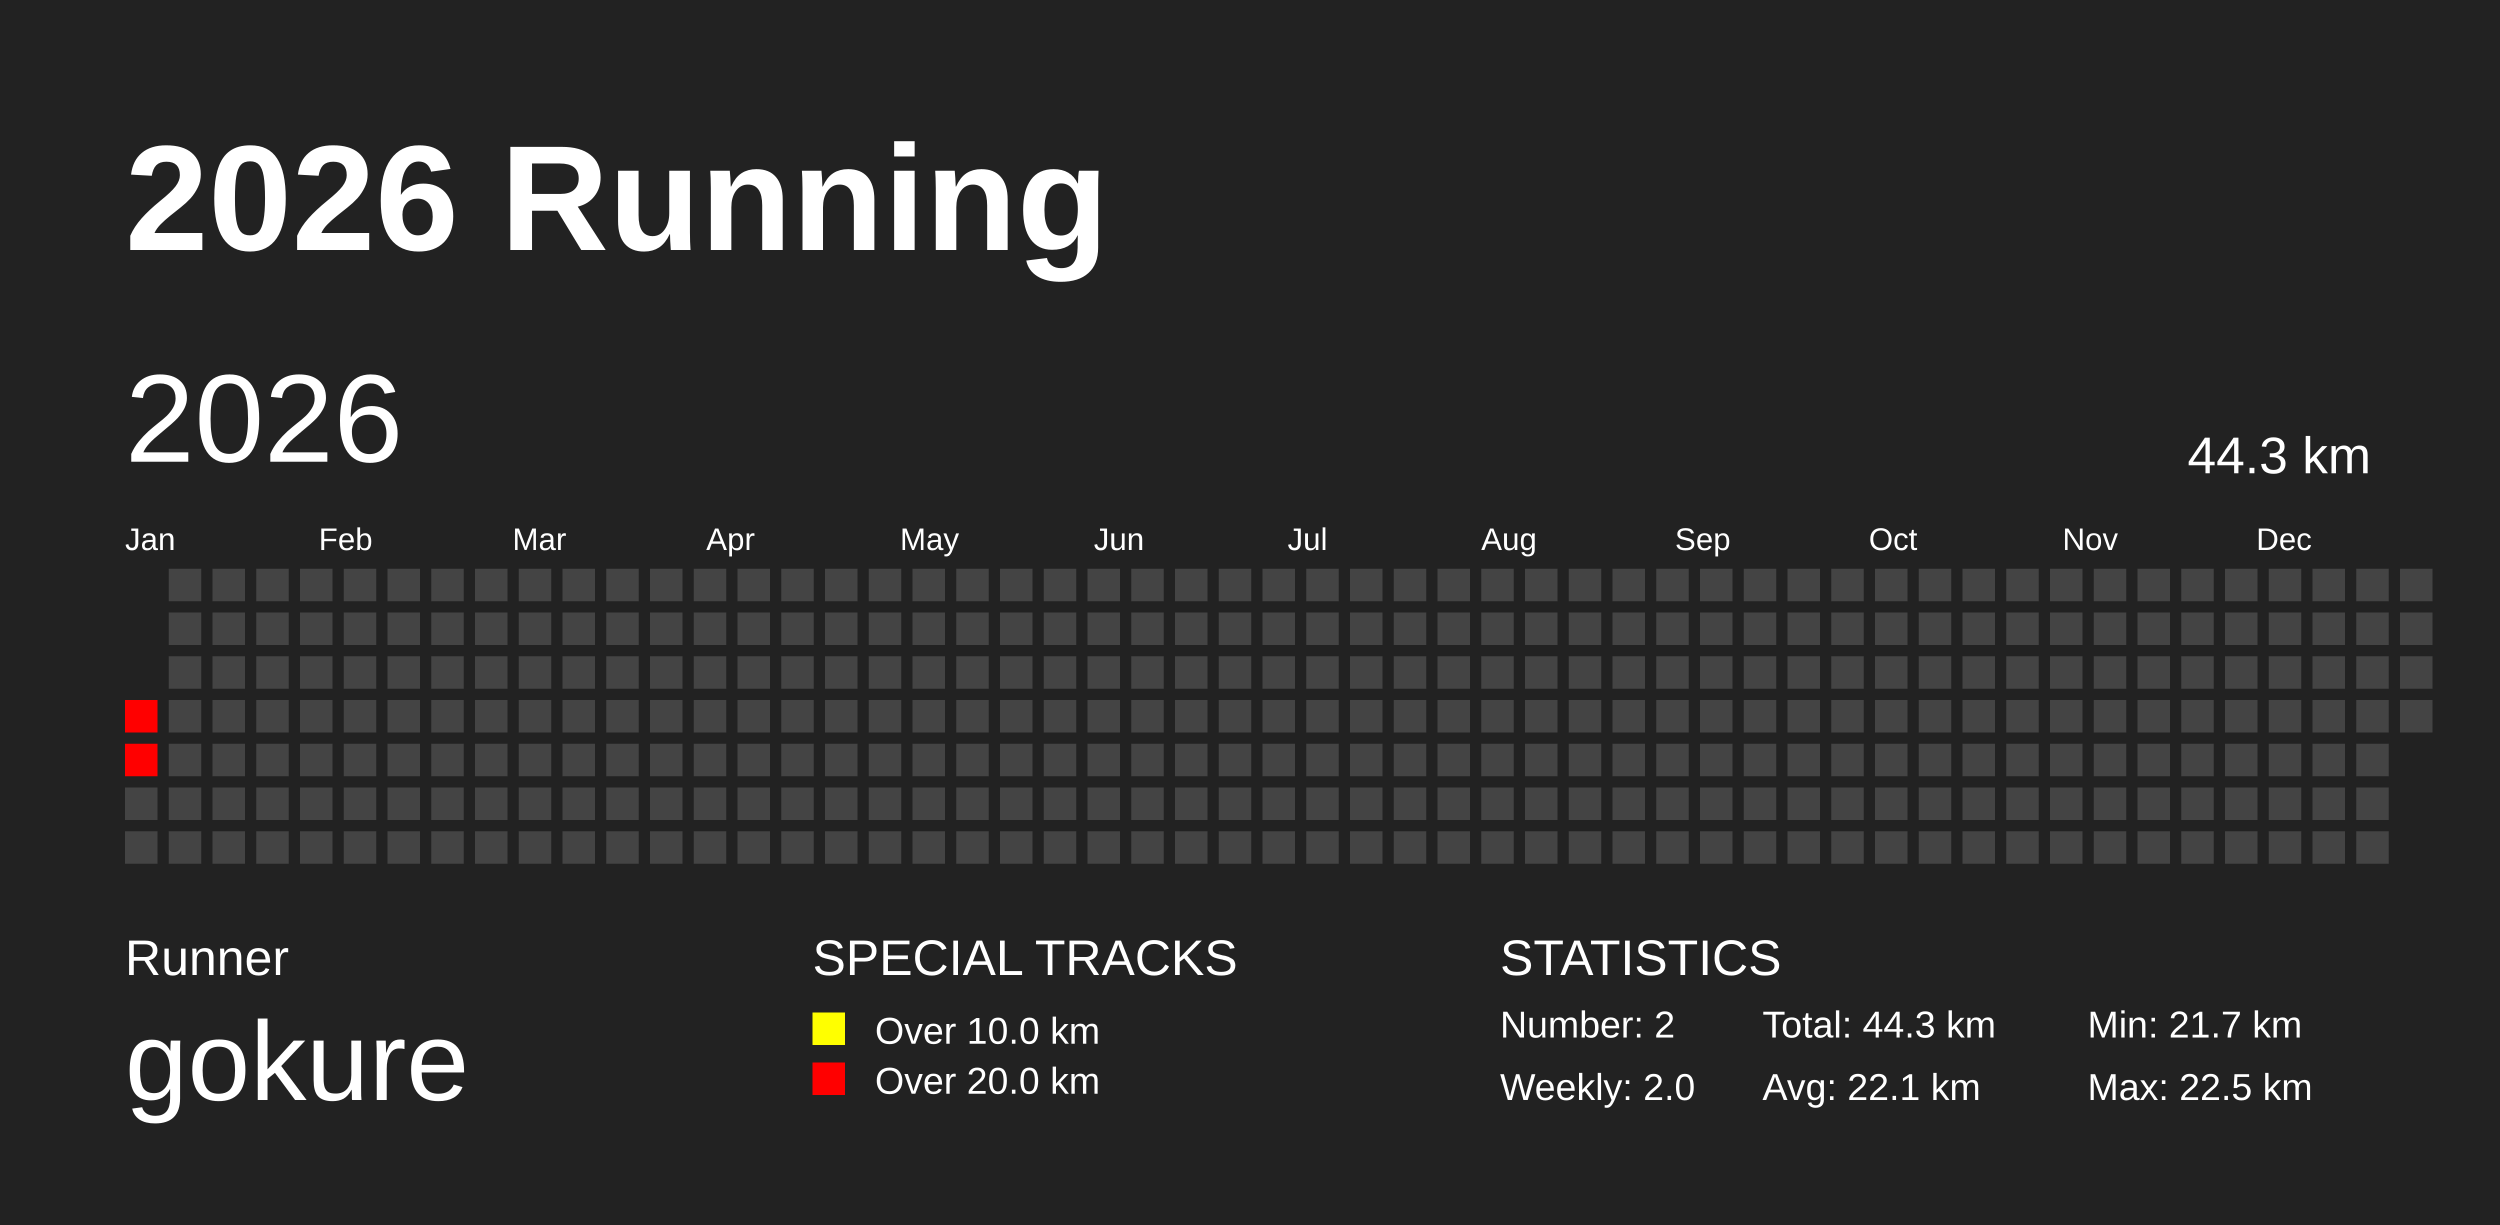
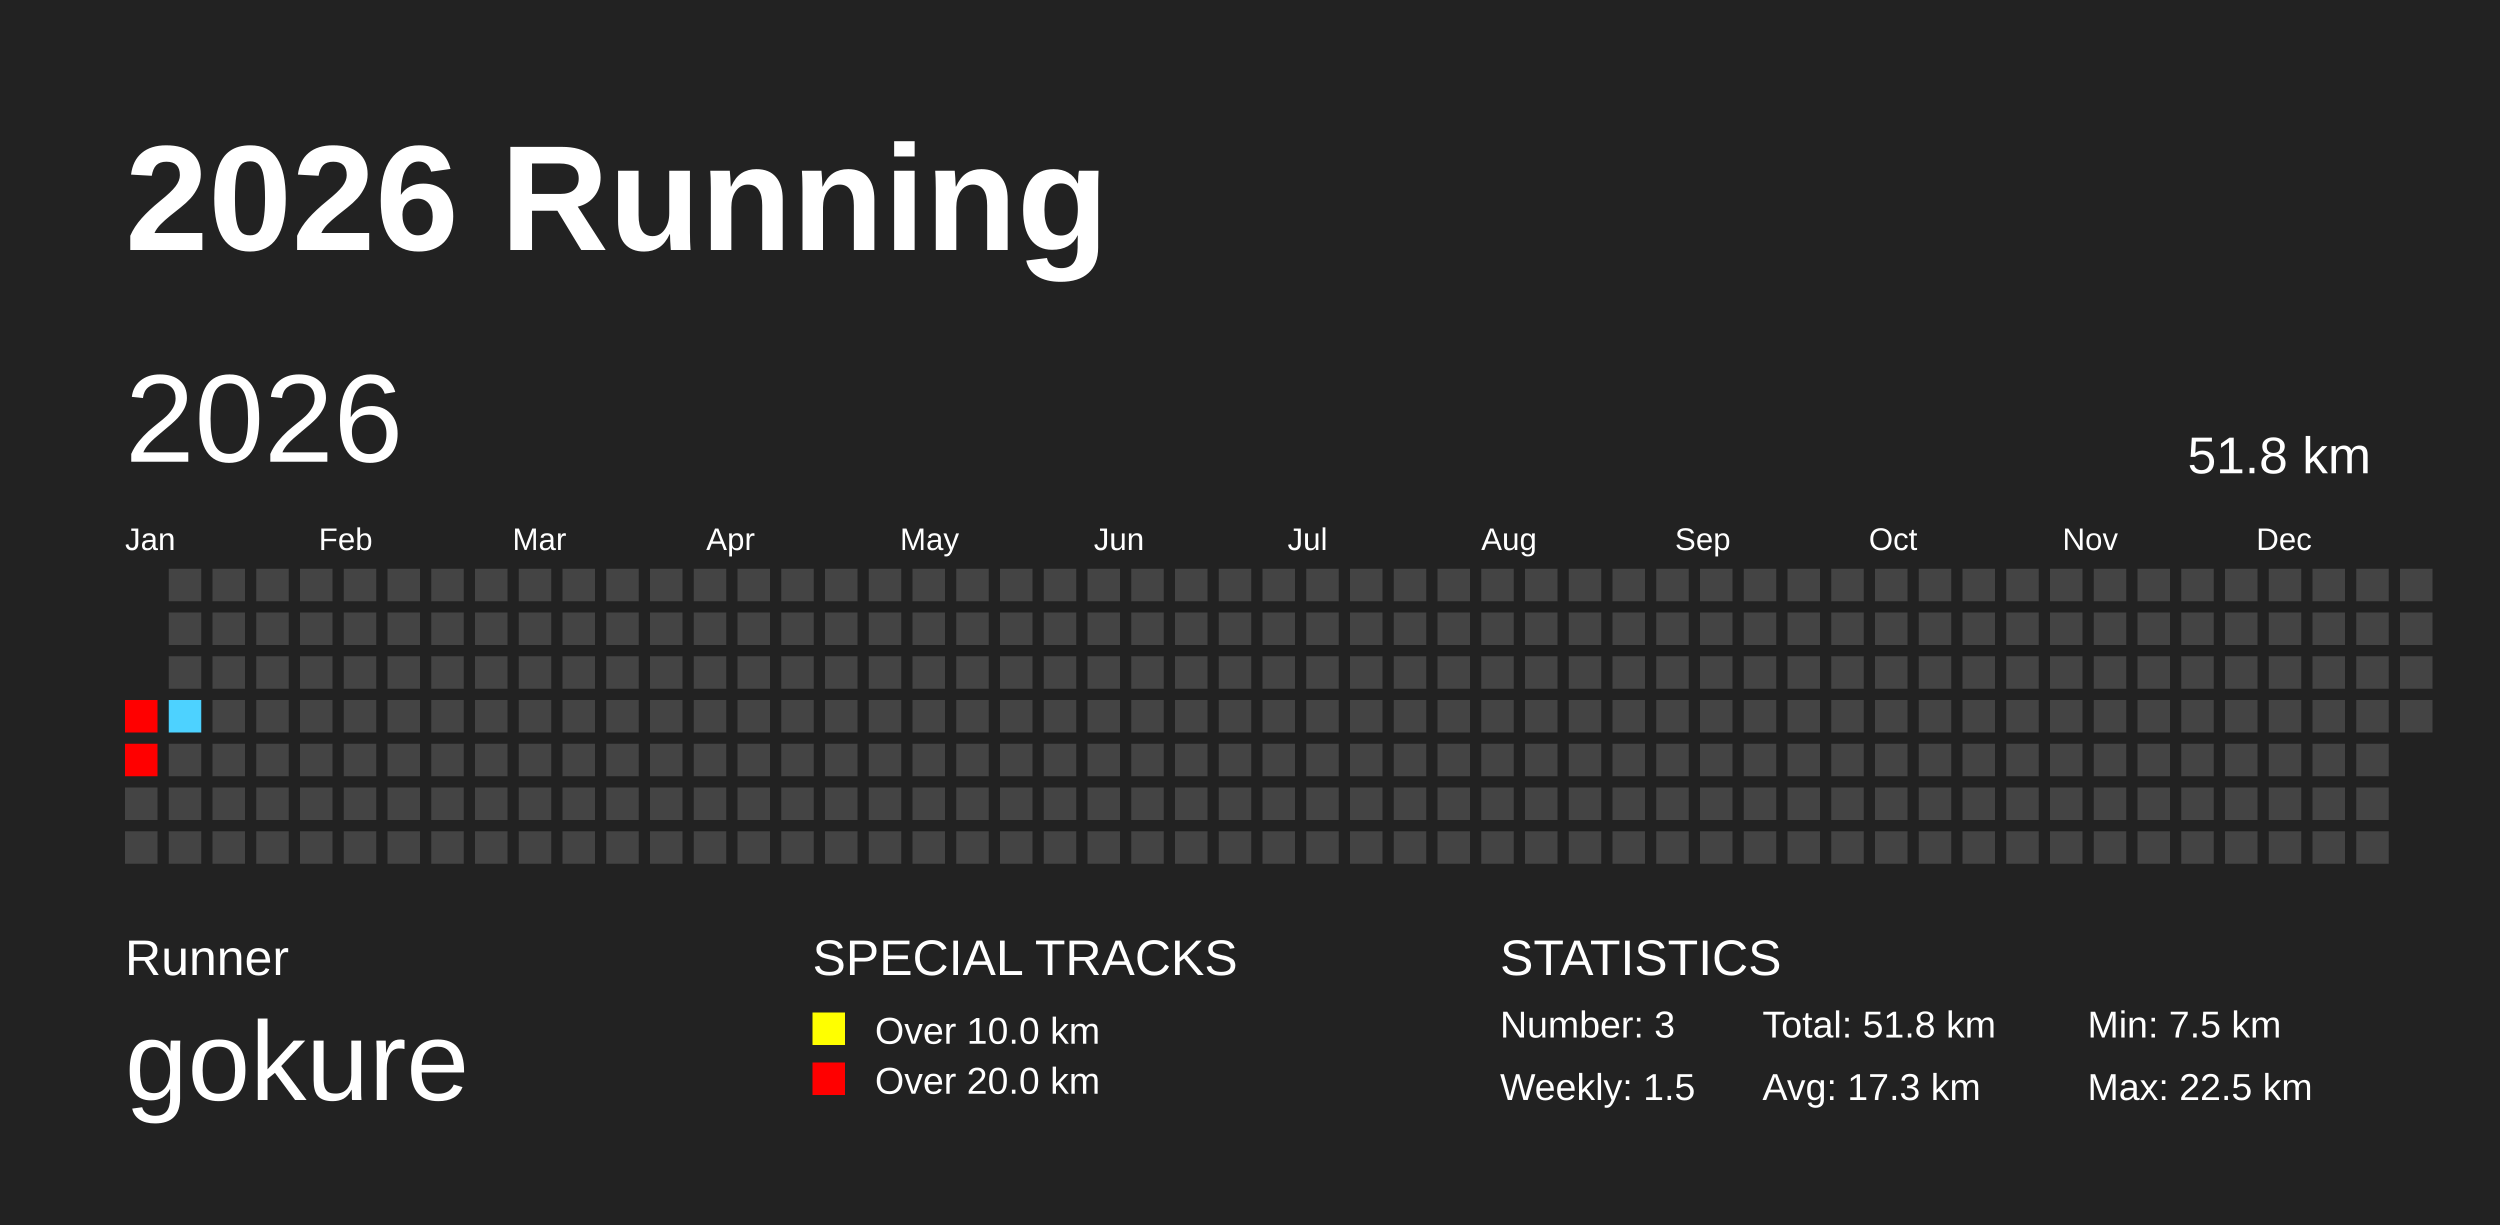
<svg xmlns="http://www.w3.org/2000/svg" baseProfile="full" height="98mm" version="1.1" viewBox="0,0,200,98" width="200mm">
  <defs />
  <rect fill="#222222" height="98" width="200" x="0" y="0" />
  <text fill="#FFFFFF" style="font-size:12px; font-family:Arial; font-weight:bold;" x="10" y="20">2026 Running</text>
  <text fill="#FFFFFF" style="font-size:4px; font-family:Arial" x="10" y="78">Runner</text>
  <text fill="#FFFFFF" style="font-size:9px; font-family:Arial" x="10" y="88">gokure</text>
  <text fill="#FFFFFF" style="font-size:4px; font-family:Arial" x="65" y="78">SPECIAL TRACKS</text>
  <rect fill="yellow" height="2.6" width="2.6" x="65" y="81" />
  <text fill="#FFFFFF" style="font-size:3px; font-family:Arial" x="70" y="83.5">Over 10.0 km</text>
  <rect fill="red" height="2.6" width="2.6" x="65" y="85" />
  <text fill="#FFFFFF" style="font-size:3px; font-family:Arial" x="70" y="87.5">Over 20.0 km</text>
  <text fill="#FFFFFF" style="font-size:4px; font-family:Arial" x="120" y="78">STATISTICS</text>
-   <text fill="#FFFFFF" style="font-size:3px; font-family:Arial" x="120" y="83">Number: 2</text>
-   <text fill="#FFFFFF" style="font-size:3px; font-family:Arial" x="120" y="88">Weekly: 2.0</text>
-   <text fill="#FFFFFF" style="font-size:3px; font-family:Arial" x="141" y="83">Total: 44.3 km</text>
-   <text fill="#FFFFFF" style="font-size:3px; font-family:Arial" x="141" y="88">Avg: 22.1 km</text>
-   <text fill="#FFFFFF" style="font-size:3px; font-family:Arial" x="167" y="83">Min: 21.7 km</text>
+   <text fill="#FFFFFF" style="font-size:3px; font-family:Arial" x="120" y="83">Number: 3</text>
+   <text fill="#FFFFFF" style="font-size:3px; font-family:Arial" x="120" y="88">Weekly: 1.5</text>
+   <text fill="#FFFFFF" style="font-size:3px; font-family:Arial" x="141" y="83">Total: 51.8 km</text>
+   <text fill="#FFFFFF" style="font-size:3px; font-family:Arial" x="141" y="88">Avg: 17.3 km</text>
+   <text fill="#FFFFFF" style="font-size:3px; font-family:Arial" x="167" y="83">Min: 7.5 km</text>
  <text fill="#FFFFFF" style="font-size:3px; font-family:Arial" x="167" y="88">Max: 22.5 km</text>
  <text dominant-baseline="hanging" fill="#FFFFFF" style="font-size:10.0px; font-family:Arial;" x="10" y="30">2026</text>
-   <text dominant-baseline="hanging" fill="#FFFFFF" style="font-size:4.125px; font-family:Arial;" x="175" y="35">44.3 km</text>
+   <text dominant-baseline="hanging" fill="#FFFFFF" style="font-size:4.125px; font-family:Arial;" x="175" y="35">51.8 km</text>
  <text fill="#FFFFFF" style="font-size:2.5px; font-family:Arial" x="10.0" y="44">Jan</text>
  <text fill="#FFFFFF" style="font-size:2.5px; font-family:Arial" x="25.5" y="44">Feb</text>
  <text fill="#FFFFFF" style="font-size:2.5px; font-family:Arial" x="41.0" y="44">Mar</text>
  <text fill="#FFFFFF" style="font-size:2.5px; font-family:Arial" x="56.5" y="44">Apr</text>
  <text fill="#FFFFFF" style="font-size:2.5px; font-family:Arial" x="72.0" y="44">May</text>
  <text fill="#FFFFFF" style="font-size:2.5px; font-family:Arial" x="87.5" y="44">Jun</text>
  <text fill="#FFFFFF" style="font-size:2.5px; font-family:Arial" x="103.0" y="44">Jul</text>
  <text fill="#FFFFFF" style="font-size:2.5px; font-family:Arial" x="118.5" y="44">Aug</text>
  <text fill="#FFFFFF" style="font-size:2.5px; font-family:Arial" x="134.0" y="44">Sep</text>
  <text fill="#FFFFFF" style="font-size:2.5px; font-family:Arial" x="149.5" y="44">Oct</text>
  <text fill="#FFFFFF" style="font-size:2.5px; font-family:Arial" x="165.0" y="44">Nov</text>
  <text fill="#FFFFFF" style="font-size:2.5px; font-family:Arial" x="180.5" y="44">Dec</text>
  <rect fill="red" height="2.6" width="2.6" x="10.0" y="56.0" />
  <rect fill="red" height="2.6" width="2.6" x="10.0" y="59.5" />
  <rect fill="#444444" height="2.6" width="2.6" x="10.0" y="63.0" />
  <rect fill="#444444" height="2.6" width="2.6" x="10.0" y="66.5" />
  <rect fill="#444444" height="2.6" width="2.6" x="13.5" y="45.5" />
  <rect fill="#444444" height="2.6" width="2.6" x="13.5" y="49.0" />
  <rect fill="#444444" height="2.6" width="2.6" x="13.5" y="52.5" />
-   <rect fill="#444444" height="2.6" width="2.6" x="13.5" y="56.0" />
+   <rect fill="#4dd2ff" height="2.6" width="2.6" x="13.5" y="56.0" />
  <rect fill="#444444" height="2.6" width="2.6" x="13.5" y="59.5" />
  <rect fill="#444444" height="2.6" width="2.6" x="13.5" y="63.0" />
  <rect fill="#444444" height="2.6" width="2.6" x="13.5" y="66.5" />
  <rect fill="#444444" height="2.6" width="2.6" x="17.0" y="45.5" />
  <rect fill="#444444" height="2.6" width="2.6" x="17.0" y="49.0" />
  <rect fill="#444444" height="2.6" width="2.6" x="17.0" y="52.5" />
  <rect fill="#444444" height="2.6" width="2.6" x="17.0" y="56.0" />
  <rect fill="#444444" height="2.6" width="2.6" x="17.0" y="59.5" />
  <rect fill="#444444" height="2.6" width="2.6" x="17.0" y="63.0" />
  <rect fill="#444444" height="2.6" width="2.6" x="17.0" y="66.5" />
  <rect fill="#444444" height="2.6" width="2.6" x="20.5" y="45.5" />
  <rect fill="#444444" height="2.6" width="2.6" x="20.5" y="49.0" />
  <rect fill="#444444" height="2.6" width="2.6" x="20.5" y="52.5" />
  <rect fill="#444444" height="2.6" width="2.6" x="20.5" y="56.0" />
  <rect fill="#444444" height="2.6" width="2.6" x="20.5" y="59.5" />
  <rect fill="#444444" height="2.6" width="2.6" x="20.5" y="63.0" />
  <rect fill="#444444" height="2.6" width="2.6" x="20.5" y="66.5" />
  <rect fill="#444444" height="2.6" width="2.6" x="24.0" y="45.5" />
  <rect fill="#444444" height="2.6" width="2.6" x="24.0" y="49.0" />
  <rect fill="#444444" height="2.6" width="2.6" x="24.0" y="52.5" />
  <rect fill="#444444" height="2.6" width="2.6" x="24.0" y="56.0" />
  <rect fill="#444444" height="2.6" width="2.6" x="24.0" y="59.5" />
  <rect fill="#444444" height="2.6" width="2.6" x="24.0" y="63.0" />
  <rect fill="#444444" height="2.6" width="2.6" x="24.0" y="66.5" />
  <rect fill="#444444" height="2.6" width="2.6" x="27.5" y="45.5" />
  <rect fill="#444444" height="2.6" width="2.6" x="27.5" y="49.0" />
  <rect fill="#444444" height="2.6" width="2.6" x="27.5" y="52.5" />
  <rect fill="#444444" height="2.6" width="2.6" x="27.5" y="56.0" />
  <rect fill="#444444" height="2.6" width="2.6" x="27.5" y="59.5" />
  <rect fill="#444444" height="2.6" width="2.6" x="27.5" y="63.0" />
  <rect fill="#444444" height="2.6" width="2.6" x="27.5" y="66.5" />
  <rect fill="#444444" height="2.6" width="2.6" x="31.0" y="45.5" />
  <rect fill="#444444" height="2.6" width="2.6" x="31.0" y="49.0" />
  <rect fill="#444444" height="2.6" width="2.6" x="31.0" y="52.5" />
  <rect fill="#444444" height="2.6" width="2.6" x="31.0" y="56.0" />
  <rect fill="#444444" height="2.6" width="2.6" x="31.0" y="59.5" />
  <rect fill="#444444" height="2.6" width="2.6" x="31.0" y="63.0" />
  <rect fill="#444444" height="2.6" width="2.6" x="31.0" y="66.5" />
  <rect fill="#444444" height="2.6" width="2.6" x="34.5" y="45.5" />
  <rect fill="#444444" height="2.6" width="2.6" x="34.5" y="49.0" />
  <rect fill="#444444" height="2.6" width="2.6" x="34.5" y="52.5" />
  <rect fill="#444444" height="2.6" width="2.6" x="34.5" y="56.0" />
  <rect fill="#444444" height="2.6" width="2.6" x="34.5" y="59.5" />
  <rect fill="#444444" height="2.6" width="2.6" x="34.5" y="63.0" />
  <rect fill="#444444" height="2.6" width="2.6" x="34.5" y="66.5" />
  <rect fill="#444444" height="2.6" width="2.6" x="38.0" y="45.5" />
  <rect fill="#444444" height="2.6" width="2.6" x="38.0" y="49.0" />
  <rect fill="#444444" height="2.6" width="2.6" x="38.0" y="52.5" />
  <rect fill="#444444" height="2.6" width="2.6" x="38.0" y="56.0" />
  <rect fill="#444444" height="2.6" width="2.6" x="38.0" y="59.5" />
  <rect fill="#444444" height="2.6" width="2.6" x="38.0" y="63.0" />
  <rect fill="#444444" height="2.6" width="2.6" x="38.0" y="66.5" />
  <rect fill="#444444" height="2.6" width="2.6" x="41.5" y="45.5" />
  <rect fill="#444444" height="2.6" width="2.6" x="41.5" y="49.0" />
  <rect fill="#444444" height="2.6" width="2.6" x="41.5" y="52.5" />
  <rect fill="#444444" height="2.6" width="2.6" x="41.5" y="56.0" />
  <rect fill="#444444" height="2.6" width="2.6" x="41.5" y="59.5" />
  <rect fill="#444444" height="2.6" width="2.6" x="41.5" y="63.0" />
  <rect fill="#444444" height="2.6" width="2.6" x="41.5" y="66.5" />
  <rect fill="#444444" height="2.6" width="2.6" x="45.0" y="45.5" />
  <rect fill="#444444" height="2.6" width="2.6" x="45.0" y="49.0" />
  <rect fill="#444444" height="2.6" width="2.6" x="45.0" y="52.5" />
  <rect fill="#444444" height="2.6" width="2.6" x="45.0" y="56.0" />
  <rect fill="#444444" height="2.6" width="2.6" x="45.0" y="59.5" />
  <rect fill="#444444" height="2.6" width="2.6" x="45.0" y="63.0" />
  <rect fill="#444444" height="2.6" width="2.6" x="45.0" y="66.5" />
  <rect fill="#444444" height="2.6" width="2.6" x="48.5" y="45.5" />
  <rect fill="#444444" height="2.6" width="2.6" x="48.5" y="49.0" />
  <rect fill="#444444" height="2.6" width="2.6" x="48.5" y="52.5" />
  <rect fill="#444444" height="2.6" width="2.6" x="48.5" y="56.0" />
  <rect fill="#444444" height="2.6" width="2.6" x="48.5" y="59.5" />
  <rect fill="#444444" height="2.6" width="2.6" x="48.5" y="63.0" />
  <rect fill="#444444" height="2.6" width="2.6" x="48.5" y="66.5" />
  <rect fill="#444444" height="2.6" width="2.6" x="52.0" y="45.5" />
  <rect fill="#444444" height="2.6" width="2.6" x="52.0" y="49.0" />
  <rect fill="#444444" height="2.6" width="2.6" x="52.0" y="52.5" />
  <rect fill="#444444" height="2.6" width="2.6" x="52.0" y="56.0" />
  <rect fill="#444444" height="2.6" width="2.6" x="52.0" y="59.5" />
  <rect fill="#444444" height="2.6" width="2.6" x="52.0" y="63.0" />
  <rect fill="#444444" height="2.6" width="2.6" x="52.0" y="66.5" />
  <rect fill="#444444" height="2.6" width="2.6" x="55.5" y="45.5" />
  <rect fill="#444444" height="2.6" width="2.6" x="55.5" y="49.0" />
  <rect fill="#444444" height="2.6" width="2.6" x="55.5" y="52.5" />
  <rect fill="#444444" height="2.6" width="2.6" x="55.5" y="56.0" />
  <rect fill="#444444" height="2.6" width="2.6" x="55.5" y="59.5" />
  <rect fill="#444444" height="2.6" width="2.6" x="55.5" y="63.0" />
  <rect fill="#444444" height="2.6" width="2.6" x="55.5" y="66.5" />
  <rect fill="#444444" height="2.6" width="2.6" x="59.0" y="45.5" />
  <rect fill="#444444" height="2.6" width="2.6" x="59.0" y="49.0" />
  <rect fill="#444444" height="2.6" width="2.6" x="59.0" y="52.5" />
  <rect fill="#444444" height="2.6" width="2.6" x="59.0" y="56.0" />
  <rect fill="#444444" height="2.6" width="2.6" x="59.0" y="59.5" />
  <rect fill="#444444" height="2.6" width="2.6" x="59.0" y="63.0" />
  <rect fill="#444444" height="2.6" width="2.6" x="59.0" y="66.5" />
  <rect fill="#444444" height="2.6" width="2.6" x="62.5" y="45.5" />
  <rect fill="#444444" height="2.6" width="2.6" x="62.5" y="49.0" />
  <rect fill="#444444" height="2.6" width="2.6" x="62.5" y="52.5" />
  <rect fill="#444444" height="2.6" width="2.6" x="62.5" y="56.0" />
  <rect fill="#444444" height="2.6" width="2.6" x="62.5" y="59.5" />
  <rect fill="#444444" height="2.6" width="2.6" x="62.5" y="63.0" />
  <rect fill="#444444" height="2.6" width="2.6" x="62.5" y="66.5" />
  <rect fill="#444444" height="2.6" width="2.6" x="66.0" y="45.5" />
  <rect fill="#444444" height="2.6" width="2.6" x="66.0" y="49.0" />
  <rect fill="#444444" height="2.6" width="2.6" x="66.0" y="52.5" />
  <rect fill="#444444" height="2.6" width="2.6" x="66.0" y="56.0" />
  <rect fill="#444444" height="2.6" width="2.6" x="66.0" y="59.5" />
  <rect fill="#444444" height="2.6" width="2.6" x="66.0" y="63.0" />
  <rect fill="#444444" height="2.6" width="2.6" x="66.0" y="66.5" />
  <rect fill="#444444" height="2.6" width="2.6" x="69.5" y="45.5" />
  <rect fill="#444444" height="2.6" width="2.6" x="69.5" y="49.0" />
  <rect fill="#444444" height="2.6" width="2.6" x="69.5" y="52.5" />
  <rect fill="#444444" height="2.6" width="2.6" x="69.5" y="56.0" />
  <rect fill="#444444" height="2.6" width="2.6" x="69.5" y="59.5" />
  <rect fill="#444444" height="2.6" width="2.6" x="69.5" y="63.0" />
  <rect fill="#444444" height="2.6" width="2.6" x="69.5" y="66.5" />
  <rect fill="#444444" height="2.6" width="2.6" x="73.0" y="45.5" />
  <rect fill="#444444" height="2.6" width="2.6" x="73.0" y="49.0" />
  <rect fill="#444444" height="2.6" width="2.6" x="73.0" y="52.5" />
  <rect fill="#444444" height="2.6" width="2.6" x="73.0" y="56.0" />
  <rect fill="#444444" height="2.6" width="2.6" x="73.0" y="59.5" />
  <rect fill="#444444" height="2.6" width="2.6" x="73.0" y="63.0" />
  <rect fill="#444444" height="2.6" width="2.6" x="73.0" y="66.5" />
  <rect fill="#444444" height="2.6" width="2.6" x="76.5" y="45.5" />
  <rect fill="#444444" height="2.6" width="2.6" x="76.5" y="49.0" />
  <rect fill="#444444" height="2.6" width="2.6" x="76.5" y="52.5" />
  <rect fill="#444444" height="2.6" width="2.6" x="76.5" y="56.0" />
  <rect fill="#444444" height="2.6" width="2.6" x="76.5" y="59.5" />
  <rect fill="#444444" height="2.6" width="2.6" x="76.5" y="63.0" />
  <rect fill="#444444" height="2.6" width="2.6" x="76.5" y="66.5" />
  <rect fill="#444444" height="2.6" width="2.6" x="80.0" y="45.5" />
  <rect fill="#444444" height="2.6" width="2.6" x="80.0" y="49.0" />
  <rect fill="#444444" height="2.6" width="2.6" x="80.0" y="52.5" />
  <rect fill="#444444" height="2.6" width="2.6" x="80.0" y="56.0" />
  <rect fill="#444444" height="2.6" width="2.6" x="80.0" y="59.5" />
  <rect fill="#444444" height="2.6" width="2.6" x="80.0" y="63.0" />
  <rect fill="#444444" height="2.6" width="2.6" x="80.0" y="66.5" />
  <rect fill="#444444" height="2.6" width="2.6" x="83.5" y="45.5" />
  <rect fill="#444444" height="2.6" width="2.6" x="83.5" y="49.0" />
  <rect fill="#444444" height="2.6" width="2.6" x="83.5" y="52.5" />
  <rect fill="#444444" height="2.6" width="2.6" x="83.5" y="56.0" />
  <rect fill="#444444" height="2.6" width="2.6" x="83.5" y="59.5" />
  <rect fill="#444444" height="2.6" width="2.6" x="83.5" y="63.0" />
  <rect fill="#444444" height="2.6" width="2.6" x="83.5" y="66.5" />
  <rect fill="#444444" height="2.6" width="2.6" x="87.0" y="45.5" />
  <rect fill="#444444" height="2.6" width="2.6" x="87.0" y="49.0" />
  <rect fill="#444444" height="2.6" width="2.6" x="87.0" y="52.5" />
  <rect fill="#444444" height="2.6" width="2.6" x="87.0" y="56.0" />
  <rect fill="#444444" height="2.6" width="2.6" x="87.0" y="59.5" />
  <rect fill="#444444" height="2.6" width="2.6" x="87.0" y="63.0" />
  <rect fill="#444444" height="2.6" width="2.6" x="87.0" y="66.5" />
  <rect fill="#444444" height="2.6" width="2.6" x="90.5" y="45.5" />
  <rect fill="#444444" height="2.6" width="2.6" x="90.5" y="49.0" />
  <rect fill="#444444" height="2.6" width="2.6" x="90.5" y="52.5" />
  <rect fill="#444444" height="2.6" width="2.6" x="90.5" y="56.0" />
  <rect fill="#444444" height="2.6" width="2.6" x="90.5" y="59.5" />
  <rect fill="#444444" height="2.6" width="2.6" x="90.5" y="63.0" />
  <rect fill="#444444" height="2.6" width="2.6" x="90.5" y="66.5" />
  <rect fill="#444444" height="2.6" width="2.6" x="94.0" y="45.5" />
  <rect fill="#444444" height="2.6" width="2.6" x="94.0" y="49.0" />
  <rect fill="#444444" height="2.6" width="2.6" x="94.0" y="52.5" />
  <rect fill="#444444" height="2.6" width="2.6" x="94.0" y="56.0" />
  <rect fill="#444444" height="2.6" width="2.6" x="94.0" y="59.5" />
  <rect fill="#444444" height="2.6" width="2.6" x="94.0" y="63.0" />
  <rect fill="#444444" height="2.6" width="2.6" x="94.0" y="66.5" />
  <rect fill="#444444" height="2.6" width="2.6" x="97.5" y="45.5" />
  <rect fill="#444444" height="2.6" width="2.6" x="97.5" y="49.0" />
  <rect fill="#444444" height="2.6" width="2.6" x="97.5" y="52.5" />
  <rect fill="#444444" height="2.6" width="2.6" x="97.5" y="56.0" />
  <rect fill="#444444" height="2.6" width="2.6" x="97.5" y="59.5" />
  <rect fill="#444444" height="2.6" width="2.6" x="97.5" y="63.0" />
  <rect fill="#444444" height="2.6" width="2.6" x="97.5" y="66.5" />
  <rect fill="#444444" height="2.6" width="2.6" x="101.0" y="45.5" />
  <rect fill="#444444" height="2.6" width="2.6" x="101.0" y="49.0" />
  <rect fill="#444444" height="2.6" width="2.6" x="101.0" y="52.5" />
  <rect fill="#444444" height="2.6" width="2.6" x="101.0" y="56.0" />
  <rect fill="#444444" height="2.6" width="2.6" x="101.0" y="59.5" />
  <rect fill="#444444" height="2.6" width="2.6" x="101.0" y="63.0" />
  <rect fill="#444444" height="2.6" width="2.6" x="101.0" y="66.5" />
  <rect fill="#444444" height="2.6" width="2.6" x="104.5" y="45.5" />
  <rect fill="#444444" height="2.6" width="2.6" x="104.5" y="49.0" />
  <rect fill="#444444" height="2.6" width="2.6" x="104.5" y="52.5" />
  <rect fill="#444444" height="2.6" width="2.6" x="104.5" y="56.0" />
  <rect fill="#444444" height="2.6" width="2.6" x="104.5" y="59.5" />
  <rect fill="#444444" height="2.6" width="2.6" x="104.5" y="63.0" />
  <rect fill="#444444" height="2.6" width="2.6" x="104.5" y="66.5" />
  <rect fill="#444444" height="2.6" width="2.6" x="108.0" y="45.5" />
  <rect fill="#444444" height="2.6" width="2.6" x="108.0" y="49.0" />
  <rect fill="#444444" height="2.6" width="2.6" x="108.0" y="52.5" />
  <rect fill="#444444" height="2.6" width="2.6" x="108.0" y="56.0" />
  <rect fill="#444444" height="2.6" width="2.6" x="108.0" y="59.5" />
  <rect fill="#444444" height="2.6" width="2.6" x="108.0" y="63.0" />
  <rect fill="#444444" height="2.6" width="2.6" x="108.0" y="66.5" />
  <rect fill="#444444" height="2.6" width="2.6" x="111.5" y="45.5" />
  <rect fill="#444444" height="2.6" width="2.6" x="111.5" y="49.0" />
  <rect fill="#444444" height="2.6" width="2.6" x="111.5" y="52.5" />
  <rect fill="#444444" height="2.6" width="2.6" x="111.5" y="56.0" />
  <rect fill="#444444" height="2.6" width="2.6" x="111.5" y="59.5" />
  <rect fill="#444444" height="2.6" width="2.6" x="111.5" y="63.0" />
  <rect fill="#444444" height="2.6" width="2.6" x="111.5" y="66.5" />
  <rect fill="#444444" height="2.6" width="2.6" x="115.0" y="45.5" />
  <rect fill="#444444" height="2.6" width="2.6" x="115.0" y="49.0" />
  <rect fill="#444444" height="2.6" width="2.6" x="115.0" y="52.5" />
  <rect fill="#444444" height="2.6" width="2.6" x="115.0" y="56.0" />
  <rect fill="#444444" height="2.6" width="2.6" x="115.0" y="59.5" />
  <rect fill="#444444" height="2.6" width="2.6" x="115.0" y="63.0" />
  <rect fill="#444444" height="2.6" width="2.6" x="115.0" y="66.5" />
  <rect fill="#444444" height="2.6" width="2.6" x="118.5" y="45.5" />
  <rect fill="#444444" height="2.6" width="2.6" x="118.5" y="49.0" />
  <rect fill="#444444" height="2.6" width="2.6" x="118.5" y="52.5" />
  <rect fill="#444444" height="2.6" width="2.6" x="118.5" y="56.0" />
  <rect fill="#444444" height="2.6" width="2.6" x="118.5" y="59.5" />
  <rect fill="#444444" height="2.6" width="2.6" x="118.5" y="63.0" />
  <rect fill="#444444" height="2.6" width="2.6" x="118.5" y="66.5" />
  <rect fill="#444444" height="2.6" width="2.6" x="122.0" y="45.5" />
  <rect fill="#444444" height="2.6" width="2.6" x="122.0" y="49.0" />
  <rect fill="#444444" height="2.6" width="2.6" x="122.0" y="52.5" />
  <rect fill="#444444" height="2.6" width="2.6" x="122.0" y="56.0" />
  <rect fill="#444444" height="2.6" width="2.6" x="122.0" y="59.5" />
  <rect fill="#444444" height="2.6" width="2.6" x="122.0" y="63.0" />
  <rect fill="#444444" height="2.6" width="2.6" x="122.0" y="66.5" />
  <rect fill="#444444" height="2.6" width="2.6" x="125.5" y="45.5" />
  <rect fill="#444444" height="2.6" width="2.6" x="125.5" y="49.0" />
  <rect fill="#444444" height="2.6" width="2.6" x="125.5" y="52.5" />
  <rect fill="#444444" height="2.6" width="2.6" x="125.5" y="56.0" />
  <rect fill="#444444" height="2.6" width="2.6" x="125.5" y="59.5" />
  <rect fill="#444444" height="2.6" width="2.6" x="125.5" y="63.0" />
  <rect fill="#444444" height="2.6" width="2.6" x="125.5" y="66.5" />
  <rect fill="#444444" height="2.6" width="2.6" x="129.0" y="45.5" />
  <rect fill="#444444" height="2.6" width="2.6" x="129.0" y="49.0" />
  <rect fill="#444444" height="2.6" width="2.6" x="129.0" y="52.5" />
  <rect fill="#444444" height="2.6" width="2.6" x="129.0" y="56.0" />
  <rect fill="#444444" height="2.6" width="2.6" x="129.0" y="59.5" />
  <rect fill="#444444" height="2.6" width="2.6" x="129.0" y="63.0" />
  <rect fill="#444444" height="2.6" width="2.6" x="129.0" y="66.5" />
  <rect fill="#444444" height="2.6" width="2.6" x="132.5" y="45.5" />
  <rect fill="#444444" height="2.6" width="2.6" x="132.5" y="49.0" />
  <rect fill="#444444" height="2.6" width="2.6" x="132.5" y="52.5" />
  <rect fill="#444444" height="2.6" width="2.6" x="132.5" y="56.0" />
  <rect fill="#444444" height="2.6" width="2.6" x="132.5" y="59.5" />
  <rect fill="#444444" height="2.6" width="2.6" x="132.5" y="63.0" />
  <rect fill="#444444" height="2.6" width="2.6" x="132.5" y="66.5" />
  <rect fill="#444444" height="2.6" width="2.6" x="136.0" y="45.5" />
  <rect fill="#444444" height="2.6" width="2.6" x="136.0" y="49.0" />
  <rect fill="#444444" height="2.6" width="2.6" x="136.0" y="52.5" />
  <rect fill="#444444" height="2.6" width="2.6" x="136.0" y="56.0" />
  <rect fill="#444444" height="2.6" width="2.6" x="136.0" y="59.5" />
  <rect fill="#444444" height="2.6" width="2.6" x="136.0" y="63.0" />
  <rect fill="#444444" height="2.6" width="2.6" x="136.0" y="66.5" />
  <rect fill="#444444" height="2.6" width="2.6" x="139.5" y="45.5" />
  <rect fill="#444444" height="2.6" width="2.6" x="139.5" y="49.0" />
  <rect fill="#444444" height="2.6" width="2.6" x="139.5" y="52.5" />
  <rect fill="#444444" height="2.6" width="2.6" x="139.5" y="56.0" />
  <rect fill="#444444" height="2.6" width="2.6" x="139.5" y="59.5" />
  <rect fill="#444444" height="2.6" width="2.6" x="139.5" y="63.0" />
  <rect fill="#444444" height="2.6" width="2.6" x="139.5" y="66.5" />
  <rect fill="#444444" height="2.6" width="2.6" x="143.0" y="45.5" />
  <rect fill="#444444" height="2.6" width="2.6" x="143.0" y="49.0" />
  <rect fill="#444444" height="2.6" width="2.6" x="143.0" y="52.5" />
  <rect fill="#444444" height="2.6" width="2.6" x="143.0" y="56.0" />
  <rect fill="#444444" height="2.6" width="2.6" x="143.0" y="59.5" />
  <rect fill="#444444" height="2.6" width="2.6" x="143.0" y="63.0" />
  <rect fill="#444444" height="2.6" width="2.6" x="143.0" y="66.5" />
  <rect fill="#444444" height="2.6" width="2.6" x="146.5" y="45.5" />
  <rect fill="#444444" height="2.6" width="2.6" x="146.5" y="49.0" />
  <rect fill="#444444" height="2.6" width="2.6" x="146.5" y="52.5" />
  <rect fill="#444444" height="2.6" width="2.6" x="146.5" y="56.0" />
  <rect fill="#444444" height="2.6" width="2.6" x="146.5" y="59.5" />
  <rect fill="#444444" height="2.6" width="2.6" x="146.5" y="63.0" />
  <rect fill="#444444" height="2.6" width="2.6" x="146.5" y="66.5" />
  <rect fill="#444444" height="2.6" width="2.6" x="150.0" y="45.5" />
  <rect fill="#444444" height="2.6" width="2.6" x="150.0" y="49.0" />
  <rect fill="#444444" height="2.6" width="2.6" x="150.0" y="52.5" />
  <rect fill="#444444" height="2.6" width="2.6" x="150.0" y="56.0" />
  <rect fill="#444444" height="2.6" width="2.6" x="150.0" y="59.5" />
  <rect fill="#444444" height="2.6" width="2.6" x="150.0" y="63.0" />
  <rect fill="#444444" height="2.6" width="2.6" x="150.0" y="66.5" />
  <rect fill="#444444" height="2.6" width="2.6" x="153.5" y="45.5" />
  <rect fill="#444444" height="2.6" width="2.6" x="153.5" y="49.0" />
  <rect fill="#444444" height="2.6" width="2.6" x="153.5" y="52.5" />
  <rect fill="#444444" height="2.6" width="2.6" x="153.5" y="56.0" />
  <rect fill="#444444" height="2.6" width="2.6" x="153.5" y="59.5" />
  <rect fill="#444444" height="2.6" width="2.6" x="153.5" y="63.0" />
  <rect fill="#444444" height="2.6" width="2.6" x="153.5" y="66.5" />
  <rect fill="#444444" height="2.6" width="2.6" x="157.0" y="45.5" />
  <rect fill="#444444" height="2.6" width="2.6" x="157.0" y="49.0" />
  <rect fill="#444444" height="2.6" width="2.6" x="157.0" y="52.5" />
  <rect fill="#444444" height="2.6" width="2.6" x="157.0" y="56.0" />
  <rect fill="#444444" height="2.6" width="2.6" x="157.0" y="59.5" />
  <rect fill="#444444" height="2.6" width="2.6" x="157.0" y="63.0" />
  <rect fill="#444444" height="2.6" width="2.6" x="157.0" y="66.5" />
  <rect fill="#444444" height="2.6" width="2.6" x="160.5" y="45.5" />
  <rect fill="#444444" height="2.6" width="2.6" x="160.5" y="49.0" />
  <rect fill="#444444" height="2.6" width="2.6" x="160.5" y="52.5" />
  <rect fill="#444444" height="2.6" width="2.6" x="160.5" y="56.0" />
  <rect fill="#444444" height="2.6" width="2.6" x="160.5" y="59.5" />
  <rect fill="#444444" height="2.6" width="2.6" x="160.5" y="63.0" />
  <rect fill="#444444" height="2.6" width="2.6" x="160.5" y="66.5" />
  <rect fill="#444444" height="2.6" width="2.6" x="164.0" y="45.5" />
  <rect fill="#444444" height="2.6" width="2.6" x="164.0" y="49.0" />
  <rect fill="#444444" height="2.6" width="2.6" x="164.0" y="52.5" />
  <rect fill="#444444" height="2.6" width="2.6" x="164.0" y="56.0" />
  <rect fill="#444444" height="2.6" width="2.6" x="164.0" y="59.5" />
  <rect fill="#444444" height="2.6" width="2.6" x="164.0" y="63.0" />
  <rect fill="#444444" height="2.6" width="2.6" x="164.0" y="66.5" />
  <rect fill="#444444" height="2.6" width="2.6" x="167.5" y="45.5" />
  <rect fill="#444444" height="2.6" width="2.6" x="167.5" y="49.0" />
  <rect fill="#444444" height="2.6" width="2.6" x="167.5" y="52.5" />
  <rect fill="#444444" height="2.6" width="2.6" x="167.5" y="56.0" />
  <rect fill="#444444" height="2.6" width="2.6" x="167.5" y="59.5" />
  <rect fill="#444444" height="2.6" width="2.6" x="167.5" y="63.0" />
  <rect fill="#444444" height="2.6" width="2.6" x="167.5" y="66.5" />
  <rect fill="#444444" height="2.6" width="2.6" x="171.0" y="45.5" />
  <rect fill="#444444" height="2.6" width="2.6" x="171.0" y="49.0" />
  <rect fill="#444444" height="2.6" width="2.6" x="171.0" y="52.5" />
  <rect fill="#444444" height="2.6" width="2.6" x="171.0" y="56.0" />
  <rect fill="#444444" height="2.6" width="2.6" x="171.0" y="59.5" />
  <rect fill="#444444" height="2.6" width="2.6" x="171.0" y="63.0" />
  <rect fill="#444444" height="2.6" width="2.6" x="171.0" y="66.5" />
  <rect fill="#444444" height="2.6" width="2.6" x="174.5" y="45.5" />
  <rect fill="#444444" height="2.6" width="2.6" x="174.5" y="49.0" />
  <rect fill="#444444" height="2.6" width="2.6" x="174.5" y="52.5" />
  <rect fill="#444444" height="2.6" width="2.6" x="174.5" y="56.0" />
  <rect fill="#444444" height="2.6" width="2.6" x="174.5" y="59.5" />
  <rect fill="#444444" height="2.6" width="2.6" x="174.5" y="63.0" />
  <rect fill="#444444" height="2.6" width="2.6" x="174.5" y="66.5" />
  <rect fill="#444444" height="2.6" width="2.6" x="178.0" y="45.5" />
  <rect fill="#444444" height="2.6" width="2.6" x="178.0" y="49.0" />
  <rect fill="#444444" height="2.6" width="2.6" x="178.0" y="52.5" />
  <rect fill="#444444" height="2.6" width="2.6" x="178.0" y="56.0" />
  <rect fill="#444444" height="2.6" width="2.6" x="178.0" y="59.5" />
  <rect fill="#444444" height="2.6" width="2.6" x="178.0" y="63.0" />
  <rect fill="#444444" height="2.6" width="2.6" x="178.0" y="66.5" />
  <rect fill="#444444" height="2.6" width="2.6" x="181.5" y="45.5" />
  <rect fill="#444444" height="2.6" width="2.6" x="181.5" y="49.0" />
  <rect fill="#444444" height="2.6" width="2.6" x="181.5" y="52.5" />
  <rect fill="#444444" height="2.6" width="2.6" x="181.5" y="56.0" />
  <rect fill="#444444" height="2.6" width="2.6" x="181.5" y="59.5" />
  <rect fill="#444444" height="2.6" width="2.6" x="181.5" y="63.0" />
  <rect fill="#444444" height="2.6" width="2.6" x="181.5" y="66.5" />
  <rect fill="#444444" height="2.6" width="2.6" x="185.0" y="45.5" />
  <rect fill="#444444" height="2.6" width="2.6" x="185.0" y="49.0" />
  <rect fill="#444444" height="2.6" width="2.6" x="185.0" y="52.5" />
  <rect fill="#444444" height="2.6" width="2.6" x="185.0" y="56.0" />
  <rect fill="#444444" height="2.6" width="2.6" x="185.0" y="59.5" />
  <rect fill="#444444" height="2.6" width="2.6" x="185.0" y="63.0" />
  <rect fill="#444444" height="2.6" width="2.6" x="185.0" y="66.5" />
  <rect fill="#444444" height="2.6" width="2.6" x="188.5" y="45.5" />
  <rect fill="#444444" height="2.6" width="2.6" x="188.5" y="49.0" />
  <rect fill="#444444" height="2.6" width="2.6" x="188.5" y="52.5" />
  <rect fill="#444444" height="2.6" width="2.6" x="188.5" y="56.0" />
  <rect fill="#444444" height="2.6" width="2.6" x="188.5" y="59.5" />
  <rect fill="#444444" height="2.6" width="2.6" x="188.5" y="63.0" />
  <rect fill="#444444" height="2.6" width="2.6" x="188.5" y="66.5" />
  <rect fill="#444444" height="2.6" width="2.6" x="192.0" y="45.5" />
  <rect fill="#444444" height="2.6" width="2.6" x="192.0" y="49.0" />
  <rect fill="#444444" height="2.6" width="2.6" x="192.0" y="52.5" />
  <rect fill="#444444" height="2.6" width="2.6" x="192.0" y="56.0" />
</svg>
